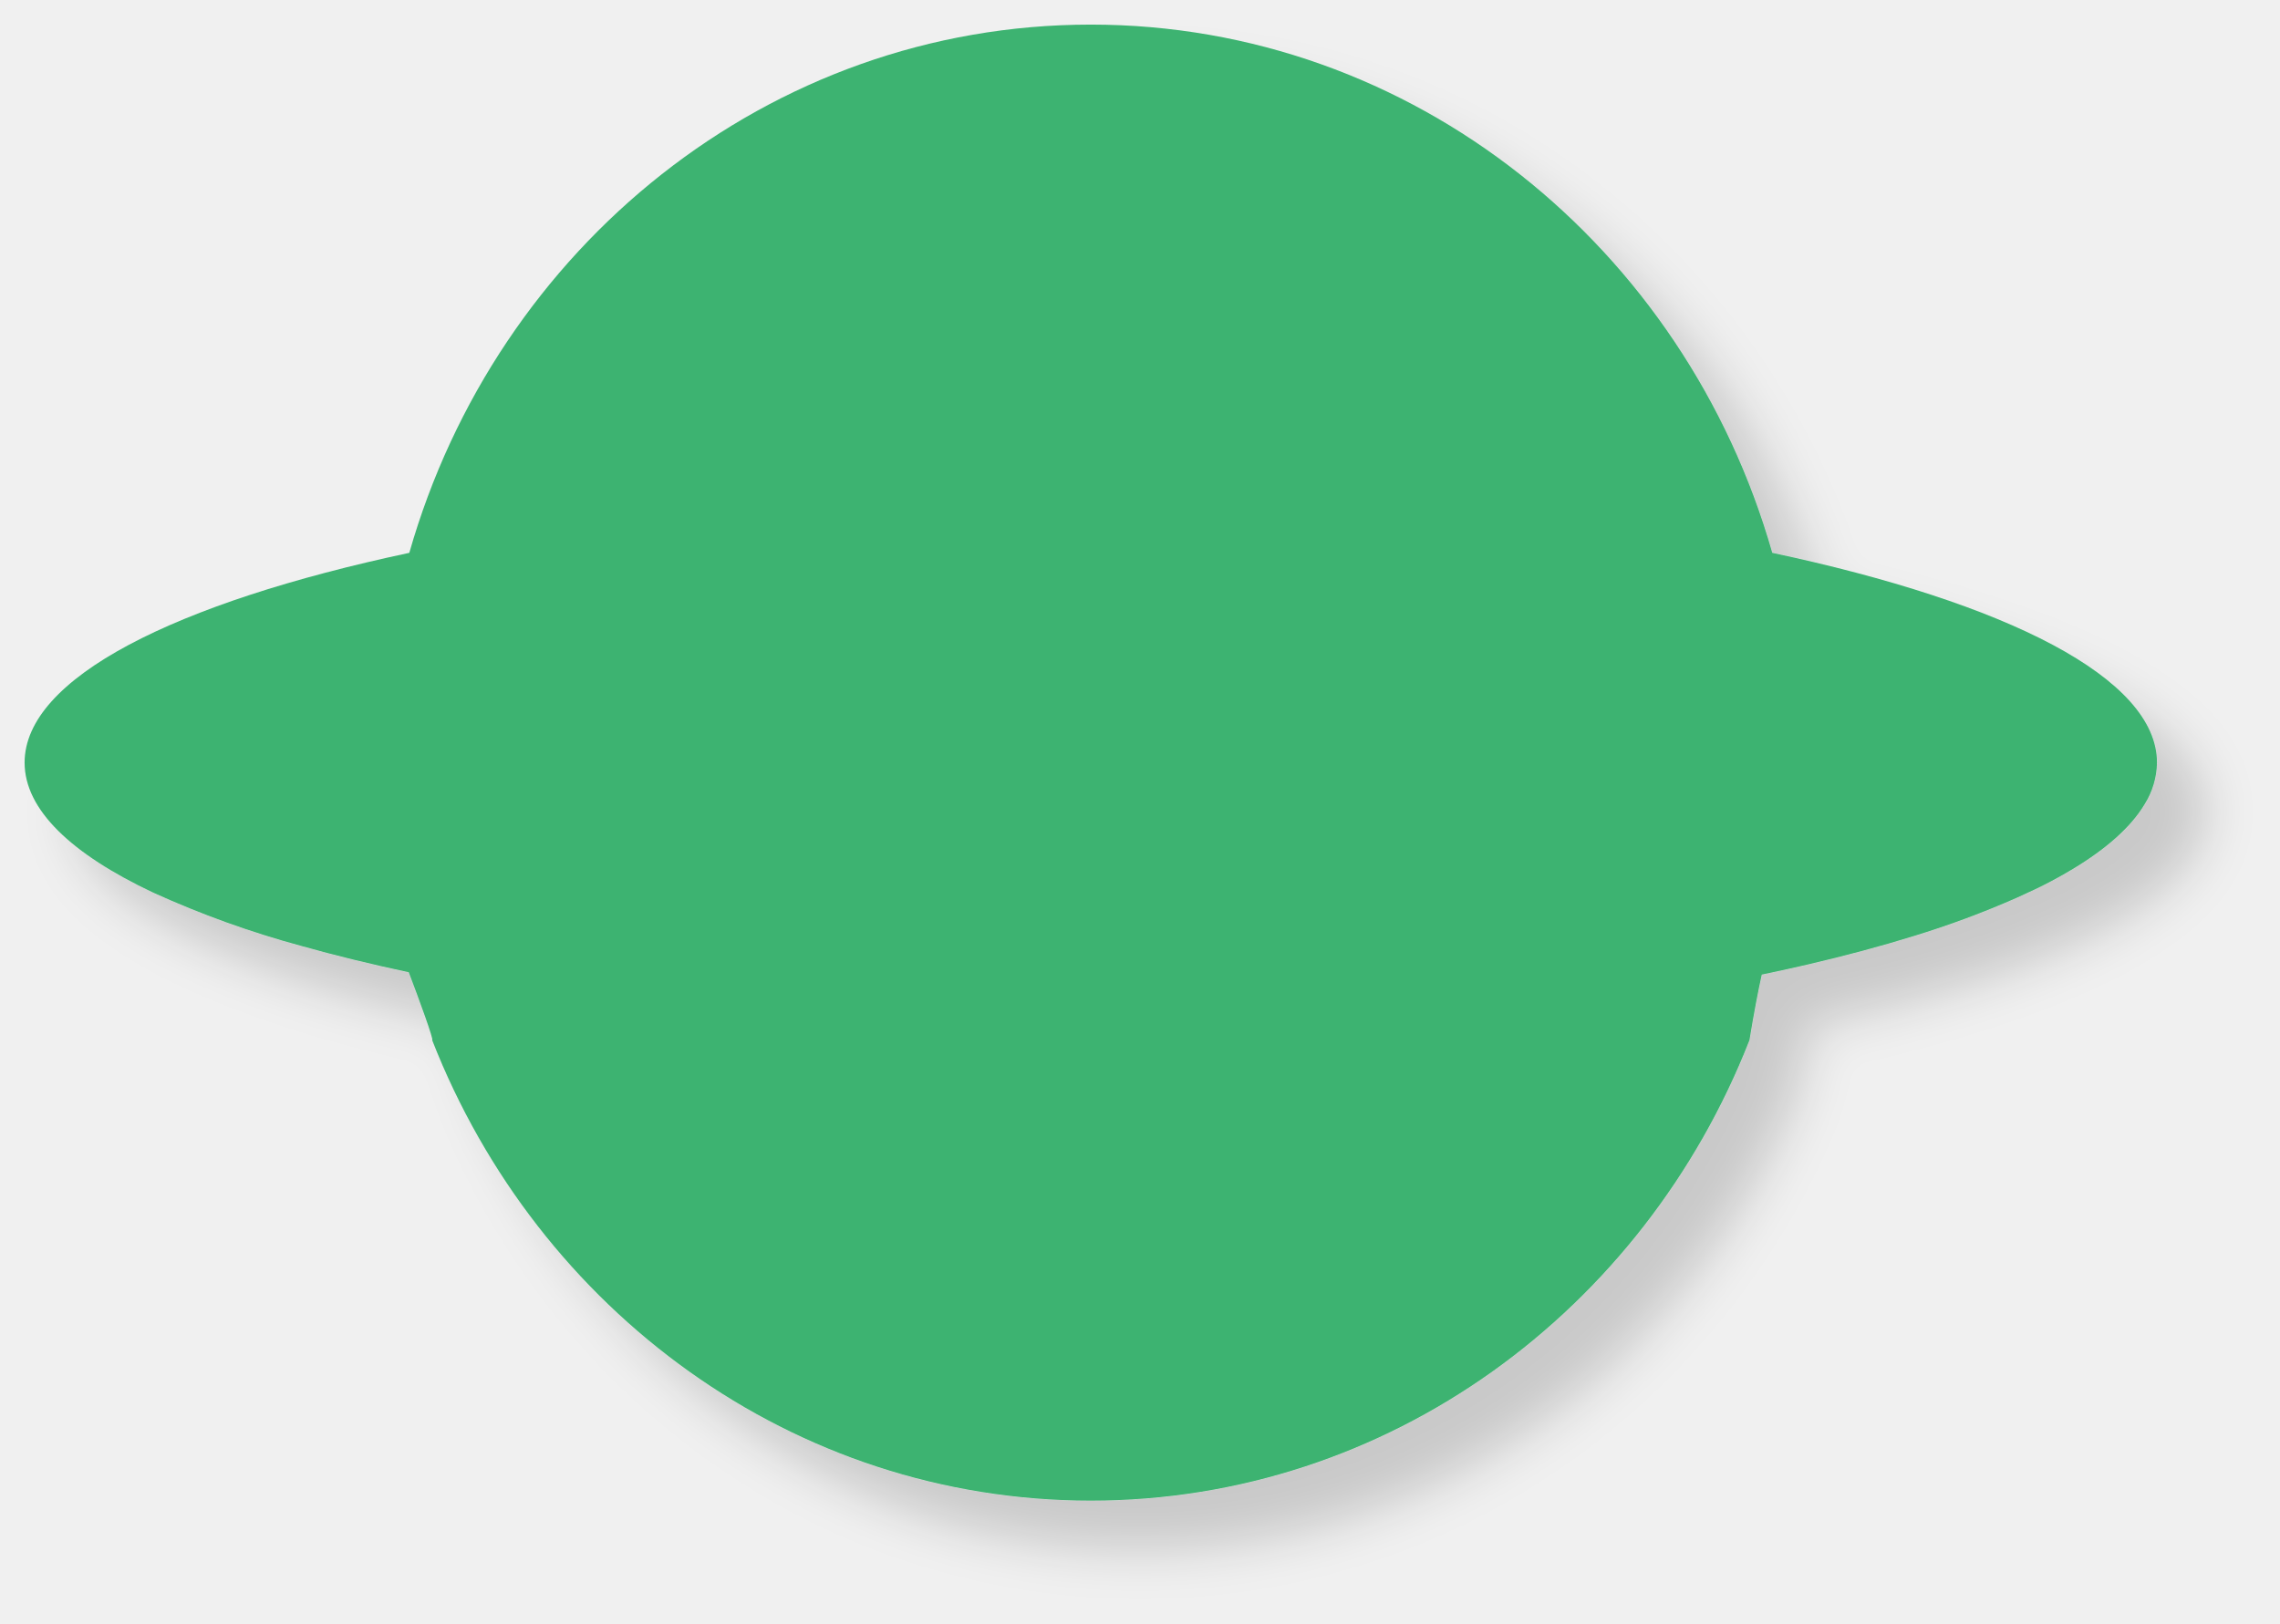
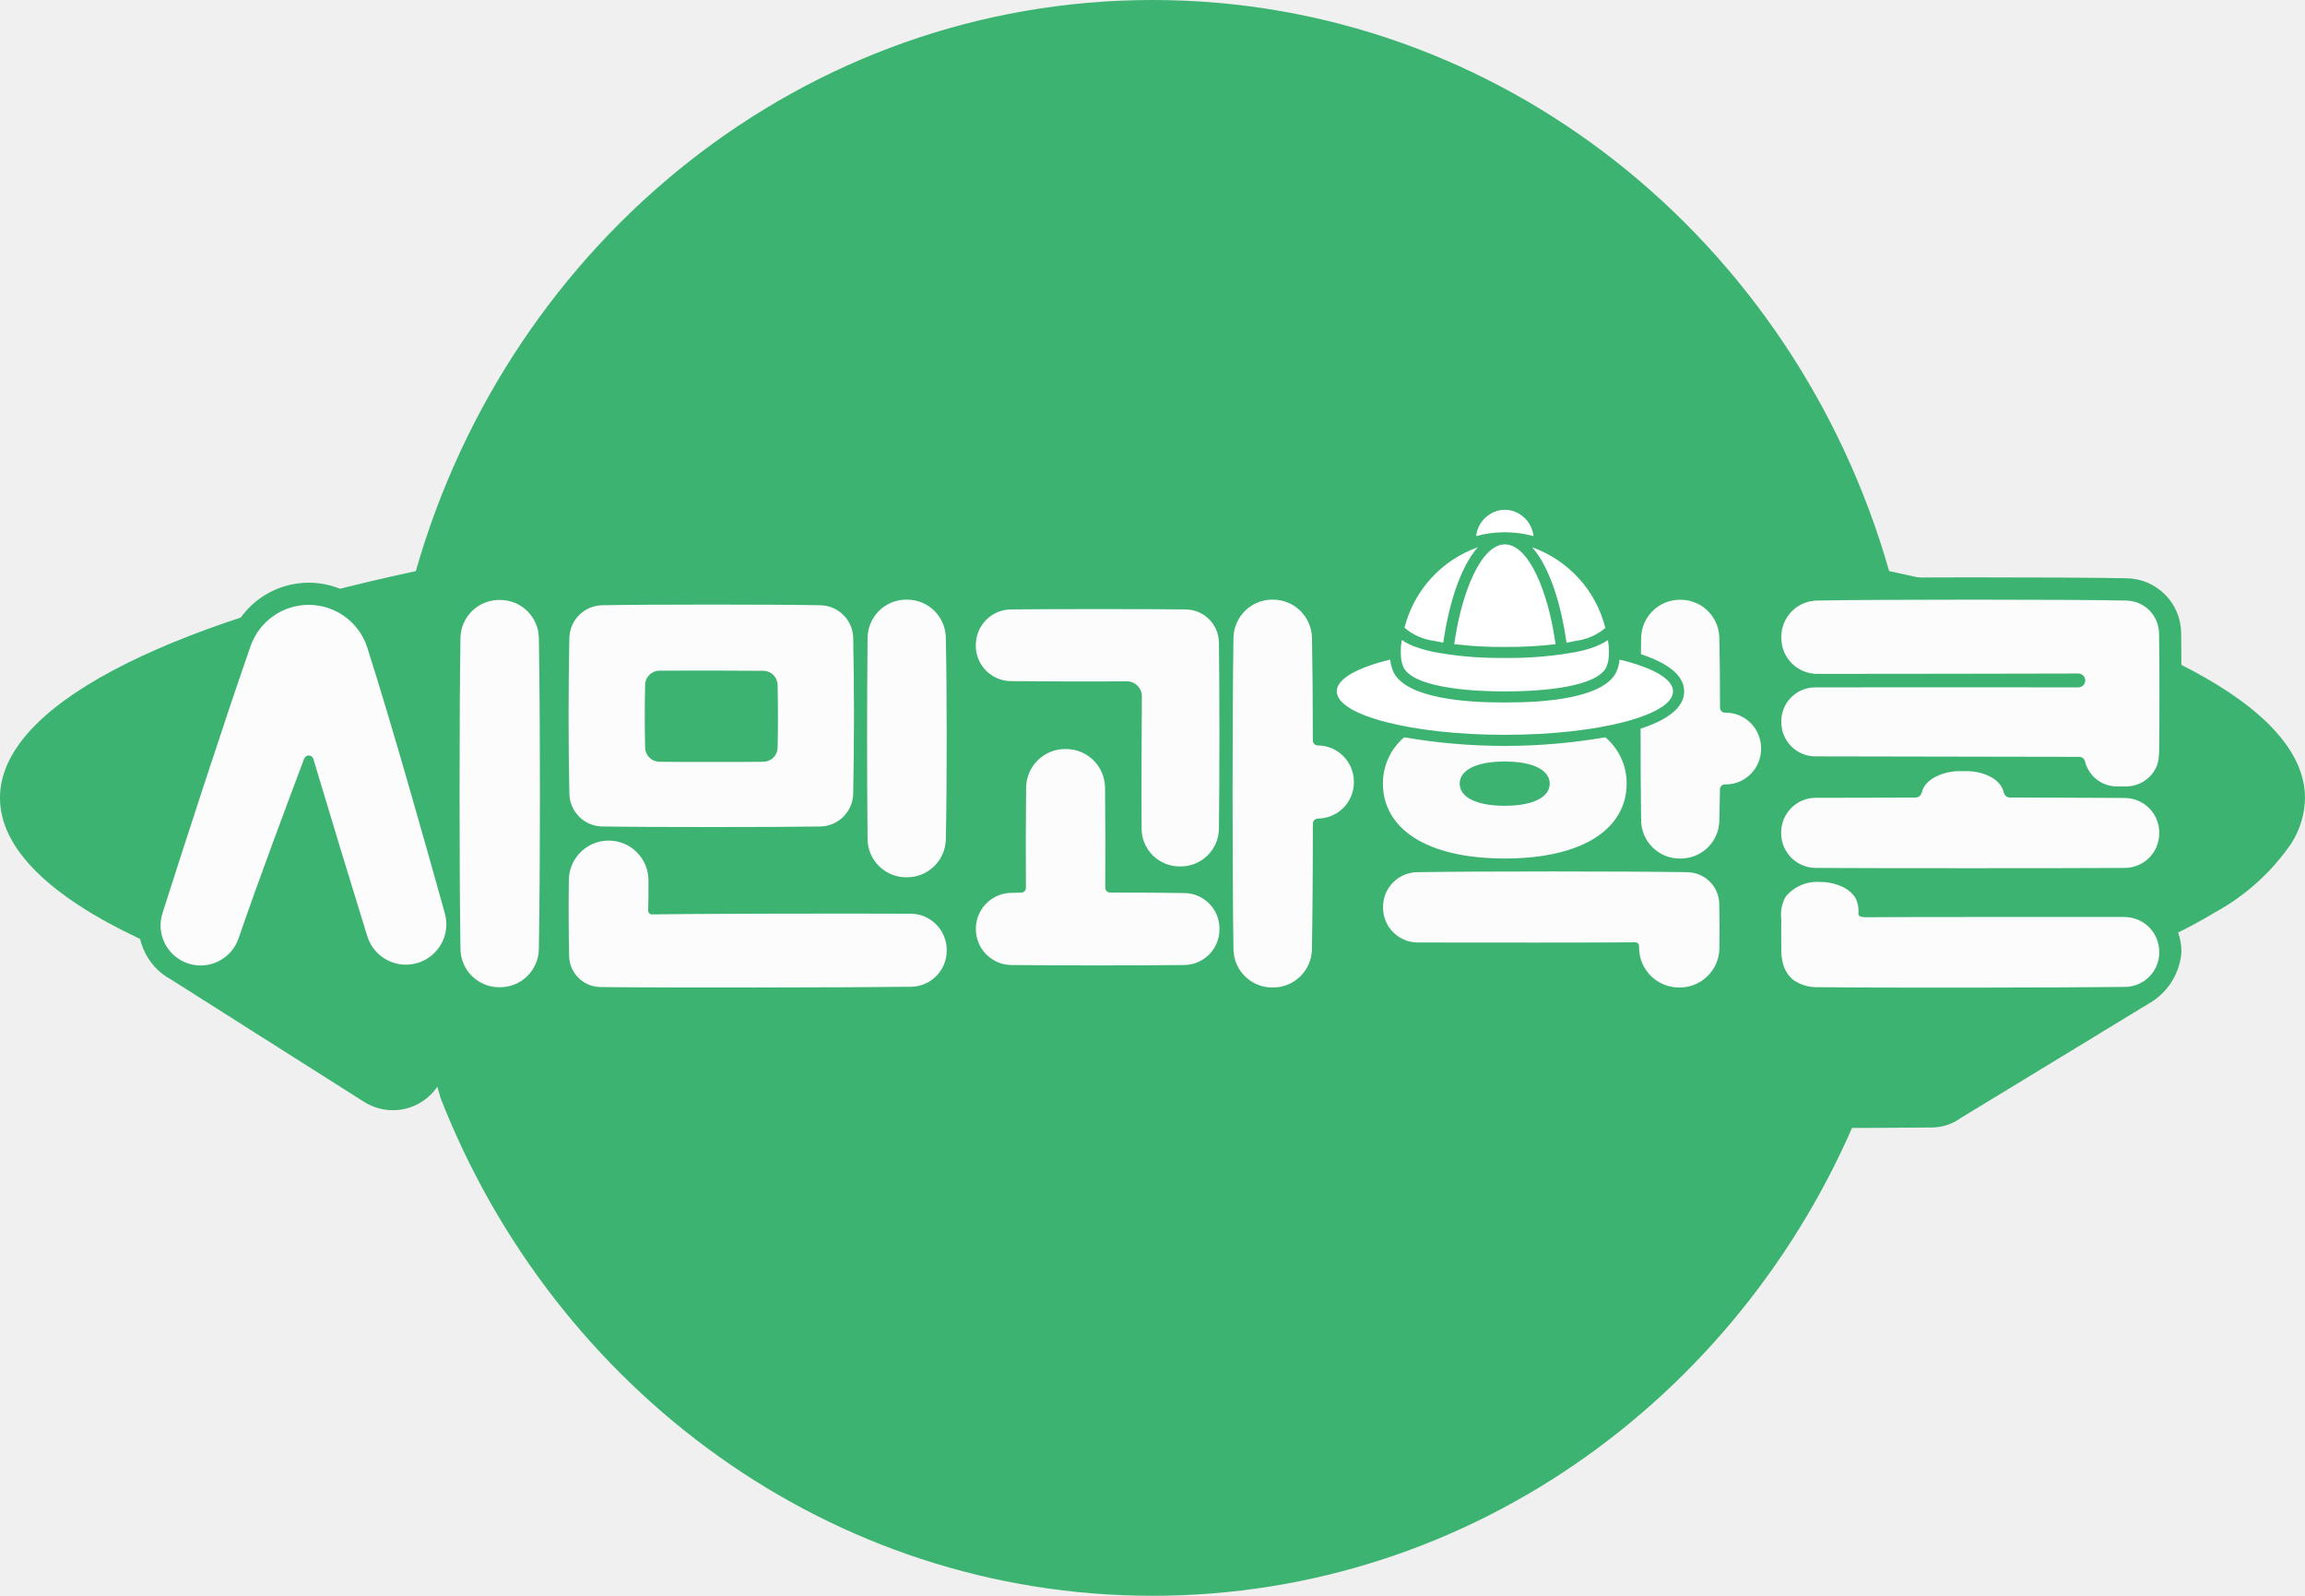
- <svg xmlns="http://www.w3.org/2000/svg" width="278" height="197.999" viewBox="0 0 278 197.999">
+ <svg xmlns="http://www.w3.org/2000/svg" width="130" height="90" viewBox="0 0 130 90">
  <defs>
-     <filter id="logo_bg" x="0" y="0" width="278" height="197.999" filterUnits="userSpaceOnUse">
-       <feOffset dx="6" dy="6" input="SourceAlpha" />
-       <feGaussianBlur stdDeviation="3" result="blur" />
-       <feFlood flood-opacity="0.161" />
-       <feComposite operator="in" in2="blur" />
-       <feComposite in="SourceGraphic" />
-     </filter>
+     <clipPath id="r2zc935f8a">
+       <path data-name="사각형 2985" style="fill:none" d="M0 0h30v31.8H0z" />
+     </clipPath>
+     <clipPath id="tstjluessb">
+       <path data-name="사각형 1986" style="fill:none" d="M0 0h118.75v50H0z" />
+     </clipPath>
  </defs>
-   <g id="logo_bg-2" data-name="logo_bg" transform="translate(3 3)">
-     <g transform="matrix(1, 0, 0, 1, -3, -3)" filter="url(#logo_bg)">
-       <path id="logo_bg-3" data-name="logo_bg" d="M49.693,123.845c.247.048-1.637-5.086-2.853-8.278-4.638-.99-9.01-2.058-13.068-3.2a118.279,118.279,0,0,1-18.082-6.508C5.684,101.142,0,95.74,0,90,0,79.712,18.249,70.52,46.907,64.418,57.524,27.178,90.695,0,130,0s72.477,27.178,83.093,64.418C241.748,70.52,260,79.712,260,90a9.785,9.785,0,0,1-1.5,5.065c-1.643,2.755-4.607,5.4-8.718,7.883-.823.5-1.688.988-2.6,1.475-1.3.691-2.731,1.367-4.212,2.032a112.507,112.507,0,0,1-12.654,4.705c-3.974,1.233-8.288,2.389-12.905,3.464-1.408.327-2.853.644-4.316.958q-.639.136-1.284.271c-.434,1.974-.942,4.581-1.5,7.993C197.425,156.772,166.334,180,130,180S62.574,156.772,49.693,123.845Z" transform="translate(3 3)" fill="#3cb371" />
-     </g>
+   <g data-name="그룹 2256" style="clip-path:url(#r2zc935f8a)" transform="translate(50 29)">
+     <path data-name="패스 6572" d="m9.853 1.694-1.468.683-1.7 1.245-1.5 1.639-.874 1.419-.549 1.5-.09 1.47.318 1.307.659.959-.564-.16-.547-.058-.385.106-.366.247-.373.4-.691 1.477-.277 1.161-.223 1.535.06 2 .256 1.522.342.71.546.332.68.126-.526.7-.324.793.093 1.159.379 1.682.879 1.14.726.57h.581l.568-.135-.094.643.387.911.453.715 1.305.96 1.19.436 1.456.2.9-.162.408-.308.158.659.338.433.58.423 1.127.382 1.238.217H16.8s1.472-.185 1.49-.19.733-.477.733-.477l.427-1.123.519.576.743.14.79-.01 1.694-.213 1.746-.789.9-.931.65-.923.228-.774L26.6 27l-.014-.287.648.223.752-.224.617-.3.777-.736.843-1.128.672-2.162-.13-1.467-.2-1.116-.371-.99-.383-.645-.576-.522.178-.646.243-.782.205-1.469-.061-1.137-.372-.956-.474-.712-.2-.175-.024-.259.381-.437.169-1.054-.2-.94-.53-1.106-.821-.831-.833-.722-.772-.364-.965.024-.694.465-.085-.421-.18-.979-.709-1.1-1-.746-1.711-.75-1.455-.285-1.216-.037-1.051.346-.555.641-.281.483-.582-.787-1.054-.964-1.894-.585-1.566.015z" transform="translate(-1.031 -1.15)" style="fill:#ffffe1" />
+     <path data-name="패스 6573" d="M64.254 58.192s-1.172 5.535.893 6.507a10.722 10.722 0 0 0 4.882.67 2.563 2.563 0 0 0 2.232-1.8 4.978 4.978 0 0 0 .022-2.956z" transform="translate(-53.951 -49.118)" style="fill:#e6e6c1" />
+     <path data-name="패스 6574" d="M75.306 184.74a6.308 6.308 0 0 1-3.517 1.15 7.955 7.955 0 0 1-3.873-1.238l-.171.493.22 1.1 1.006.567 1.827.484 2.814.108 1.595-.416.317-.957z" transform="translate(-57.177 -155.859)" style="fill:#e1e1b9" />
+     <path data-name="패스 6575" d="M28.344 162.91a4.012 4.012 0 0 0 .719 1.72 4.263 4.263 0 0 0 3.895 1.627 4.167 4.167 0 0 0 1.682-.6l-.651 1.73-.8.213-2.638-.453-1.7-1.273a2.882 2.882 0 0 1-.821-1.8l.316-1.165" transform="translate(-23.655 -137.507)" style="fill:#e1e1b9" />
+     <path data-name="패스 6576" d="M16.932 162.039a2.922 2.922 0 0 1-2.425-.161l.825.8.486.108.605-.072z" transform="translate(-12.244 -136.636)" style="fill:#e1e1b9" />
+     <path data-name="패스 6577" d="M10.568 126.107s-1.694 1.517-1.787 2.238v-1.015l.468-.664.236-.433z" transform="translate(-7.411 -106.443)" style="fill:#e1e1b9" />
+     <path data-name="패스 6578" d="M11.5 69.33a10.764 10.764 0 0 1-5.1.167l.756-1.222.951-.325z" transform="translate(-5.402 -57.354)" style="fill:#e6e6c1" />
+     <path data-name="패스 6579" d="M123.469 160.313a4.306 4.306 0 0 1-.556 2.314 5.141 5.141 0 0 1-4.8 2.126 1.859 1.859 0 0 1-.812-.215 1.839 1.839 0 0 1-.645-.6 1.991 1.991 0 0 0 .21 1.191 1.964 1.964 0 0 0 .621.693l1.432.014 1.294-.163 1.438-.684 1.611-1.087.878-1.469-.124-1.25-.543-.873" transform="translate(-98.439 -135.315)" style="fill:#e1e1b9" />
+     <path data-name="패스 6580" d="M166.307 126.781a6.131 6.131 0 0 1-4.494 5.229l.315.586h1.026l1.289-.515.924-.79 1.06-2.469-.119-2.041" transform="translate(-136.569 -107.012)" style="fill:#e1e1b9" />
+     <path data-name="패스 6581" d="M173.662 94.654a2.756 2.756 0 0 1-1.767 1.51s.756-.043.759-.059.611.154.611.154z" transform="translate(-145.078 -79.894)" style="fill:#e1e1b9" />
+     <path data-name="패스 6582" d="M172.923 71.5a8.837 8.837 0 0 0-2.146-3.171l1.077-.082.677.887.392 2.366" transform="translate(-144.135 -57.605)" style="fill:#e1e1b9" />
+     <path data-name="패스 6583" d="M149.915 33.394a3.789 3.789 0 0 0-3.049-.8 3.558 3.558 0 0 0-1.843 1.045l.806-1.649.916-.508.744.02 2.427 1.893" transform="translate(-122.399 -26.572)" style="fill:#e6e6c1" />
+     <path data-name="패스 6584" d="M102.5 7.483a3.991 3.991 0 0 0-3.366.9A3.758 3.758 0 0 0 98 10.621l-.63-2.192.839-1.129 1.214-.365 3.078.543" transform="translate(-82.183 -5.858)" style="fill:#e6e6c1" />
+     <path data-name="패스 6585" d="M73.613 40.883A8.678 8.678 0 0 0 69 39.457c-1.234-.035-3.161-.076-3.863 1.177a9.308 9.308 0 0 0-.074 6.456c.945 2.135 6.023 1.757 6.749 1.153s1-1.238.856-3.372" transform="translate(-54.453 -33.294)" style="fill:#ffffe6" />
+     <path data-name="패스 6586" d="M14.737 15.614a9.028 9.028 0 0 1-2.021-.216 3.081 3.081 0 0 1-2.281-1.525 9.465 9.465 0 0 1 .082-6.627c.765-1.366 2.811-1.309 4.034-1.274a8.881 8.881 0 0 1 4.717 1.459.191.191 0 1 1-.213.316 8.5 8.5 0 0 0-4.515-1.394c-1.136-.031-3.038-.085-3.691 1.08a9.144 9.144 0 0 0-.066 6.286 2.83 2.83 0 0 0 2.019 1.308 7.787 7.787 0 0 0 4.433-.224c.668-.556.925-1.125.787-3.213a.191.191 0 0 1 .178-.2.187.187 0 0 1 .2.178c.147 2.241-.166 2.9-.924 3.531a5.516 5.516 0 0 1-2.743.518" />
+     <path data-name="패스 6587" d="M6.286 12.139a.19.19 0 0 1-.043 0c-1.524-.35-3.61-.829-3.812-3.792a5.4 5.4 0 0 1 .555-2.618A10.6 10.6 0 0 1 8.912.336 5.782 5.782 0 0 1 13.639.7c2.218 1.24 2.2 4.181 2.2 4.306a.189.189 0 0 1-.193.188.191.191 0 0 1-.187-.194c0-.028.011-2.84-2.007-3.968A5.411 5.411 0 0 0 9.03.7a10.193 10.193 0 0 0-5.7 5.189 5.032 5.032 0 0 0-.517 2.429c.169 2.483 1.628 3.012 3.516 3.446a.191.191 0 0 1-.042.376" />
+     <path data-name="패스 6588" d="M2.033 19.98a1.668 1.668 0 0 1-1.02-.316c-1.14-.845-1.091-3.169-.922-5.1a7.336 7.336 0 0 1 1.346-3.567 1.481 1.481 0 0 1 1.876-.467c.379.2.816.407.82.409a.191.191 0 0 1-.166.343s-.446-.215-.829-.415a1.1 1.1 0 0 0-1.39.349 6.954 6.954 0 0 0-1.277 3.38c-.148 1.689-.229 4.02.769 4.761a1.927 1.927 0 0 0 1.9-.009.191.191 0 1 1 .142.354 3.4 3.4 0 0 1-1.248.278" />
+     <path data-name="패스 6589" d="M3.687 26.396a1.284 1.284 0 0 1-.178-.012c-.508-.07-1.465-.512-2.165-2.683-1.028-3.195.73-4.058.8-4.093a.191.191 0 0 1 .162.345c-.064.031-1.523.776-.6 3.631.658 2.046 1.518 2.377 1.858 2.422a.749.749 0 0 0 .728-.275.191.191 0 0 1 .318.211 1.11 1.11 0 0 1-.92.454" />
+     <path data-name="패스 6590" d="M9.224 30.22a7.147 7.147 0 0 1-2.633-.645 3.734 3.734 0 0 1-2.409-3c-.092-1.484 1.084-1.6 1.1-1.606a.188.188 0 0 1 .207.173.191.191 0 0 1-.172.207c-.085.009-.817.116-.75 1.2a3.366 3.366 0 0 0 2.187 2.677c.833.38 2.447.845 3.236.472a.691.691 0 0 0 .4-.467.191.191 0 0 1 .369.1 1.065 1.065 0 0 1-.6.714 2.181 2.181 0 0 1-.925.175" />
+     <path data-name="패스 6591" d="M14.978 31.8a7.89 7.89 0 0 1-3.7-.708 1.753 1.753 0 0 1-.874-1.122 2.818 2.818 0 0 1 .415-1.927.191.191 0 0 1 .32.208 2.471 2.471 0 0 0-.363 1.634 1.388 1.388 0 0 0 .7.879c1.553.915 4.874.65 5.627.5a1.449 1.449 0 0 0 1.065-1.734.191.191 0 0 1 .378-.051 1.817 1.817 0 0 1-1.367 2.159 12.943 12.943 0 0 1-2.2.167" />
+     <path data-name="패스 6592" d="M20.252 30.794a8.167 8.167 0 0 1-1.237-.1c-.685-.105-1.07-1.857-1.171-2.391a.191.191 0 0 1 .375-.071c.185.972.572 2.042.854 2.086a6.11 6.11 0 0 0 4.77-1.054 4.134 4.134 0 0 0 1.658-2.537 2.108 2.108 0 0 0-.612-1.6.191.191 0 0 1 .283-.256 2.472 2.472 0 0 1 .71 1.89 4.492 4.492 0 0 1-1.8 2.8 6.057 6.057 0 0 1-3.831 1.23" />
+     <path data-name="패스 6593" d="M26.292 25.878a2.052 2.052 0 0 1-1.016-.252.191.191 0 0 1 .206-.321c.05.032 1.22.738 2.625-.708 1.547-1.592 1.914-3.8 1.061-6.373a2.523 2.523 0 0 0-1.219-1.622 1.7 1.7 0 0 0-1.245-.04.191.191 0 0 1-.149-.351 2.054 2.054 0 0 1 1.546.041 2.871 2.871 0 0 1 1.429 1.852c.9 2.721.5 5.058-1.149 6.759a2.9 2.9 0 0 1-2.089 1.016" />
+     <path data-name="패스 6594" d="M28.203 16.711a.191.191 0 0 1-.175-.265c.016-.038 1.606-3.866-.581-5.845a.191.191 0 1 1 .256-.283c2.389 2.161.747 6.109.676 6.276a.191.191 0 0 1-.176.116" />
+     <path data-name="패스 6595" d="M26.991 10.812a1.276 1.276 0 0 1-.426-.073.191.191 0 1 1 .126-.36.937.937 0 0 0 .78-.08 1.115 1.115 0 0 0 .54-.73c.3-1.444-1.1-3.538-2.468-4.24a1.9 1.9 0 0 0-1.449-.169 1.106 1.106 0 0 0-.66.622.191.191 0 0 1-.348-.155 1.492 1.492 0 0 1 .882-.827 2.279 2.279 0 0 1 1.75.189c1.489.766 3.01 3.014 2.667 4.657a1.5 1.5 0 0 1-.726.984 1.358 1.358 0 0 1-.668.18" />
+     <path data-name="패스 6596" d="M22.472 7.128a.191.191 0 0 1-.105-.35 2.277 2.277 0 0 0 .721-2.428c-.314-1.589-2.481-2.449-3.4-2.746-.024-.008-2.5-.753-3.676.077a1.435 1.435 0 0 0-.589 1.219.188.188 0 0 1-.2.185.19.19 0 0 1-.185-.2 1.815 1.815 0 0 1 .75-1.519c1.348-.95 3.987-.137 4.013-.128 1.219.394 3.314 1.312 3.655 3.035a2.639 2.639 0 0 1-.886 2.82.19.19 0 0 1-.1.031" />
+     <path data-name="패스 6597" d="M17.396 17.042a.467.467 0 0 0-.467.467v.467a.468.468 0 0 0 .935 0v-.467a.467.467 0 0 0-.467-.467" />
+     <path data-name="패스 6598" d="M17.399 18.659a.683.683 0 0 1-.682-.682v-.465a.682.682 0 0 1 1.364 0v.467a.683.683 0 0 1-.682.682m0-1.4a.253.253 0 0 0-.253.252v.467a.252.252 0 0 0 .5 0v-.468a.253.253 0 0 0-.252-.252" />
+     <path data-name="패스 6599" d="M12.262 17.042a.467.467 0 0 0-.467.467v.467a.467.467 0 0 0 .934 0v-.467a.467.467 0 0 0-.467-.467" />
+     <path data-name="패스 6600" d="M12.262 18.659a.683.683 0 0 1-.682-.682v-.465a.682.682 0 0 1 1.364 0v.467a.683.683 0 0 1-.682.682m0-1.4a.253.253 0 0 0-.252.252v.467a.252.252 0 0 0 .5 0v-.468a.253.253 0 0 0-.253-.252" />
+     <path data-name="패스 6602" d="M79.145 126.964a2.94 2.94 0 0 1-2.941-2.94v-.045h5.882v.045a2.94 2.94 0 0 1-2.941 2.94" transform="translate(-64.316 -104.647)" style="fill:#ed8062" />
+     <path data-name="패스 6603" d="M14.829 22.508a3.135 3.135 0 0 1-3.132-3.131v-.045a.191.191 0 0 1 .191-.191h5.882a.191.191 0 0 1 .191.191v.045a3.135 3.135 0 0 1-3.132 3.131m-2.746-2.985a2.751 2.751 0 0 0 5.493 0z" />
+     <path data-name="패스 6607" d="M102.832 150.281s-.29 1.51.117 1.919c.565.568 1.719 1.133 4.226 1.04l-1.576-.469-1.1-.571-.861-.693-.651-.683z" transform="translate(-86.705 -126.847)" style="fill:#e6e6c1" />
+     <path data-name="패스 6608" d="M110.494 127.567a22.906 22.906 0 0 0-2.837-2.216c-1.164-.665-1.884-.988-3.317-.3-.948.453-2.834 3.043-1.239 4.547a8.434 8.434 0 0 0 4.1 2.059" transform="translate(-86.495 -105.227)" style="fill:#ffffe6" />
+     <path data-name="패스 6609" d="M104.426 141.285a9.665 9.665 0 0 0 3.524 2.526l-2.742-.932-1.356-1.127-.479-.934.151-1.748a4.467 4.467 0 0 0 .9 2.215" transform="translate(-87.246 -117.385)" style="fill:#e6e6c1" />
+     <path data-name="패스 6610" d="M20.705 26.617a.2.2 0 0 1-.05-.007 8.594 8.594 0 0 1-4.18-2.1 2.167 2.167 0 0 1-.644-2 4.371 4.371 0 0 1 1.932-2.86 3.14 3.14 0 0 1 3.494.31 23.281 23.281 0 0 1 2.868 2.238.191.191 0 0 1-.252.286 22.979 22.979 0 0 0-2.805-2.193c-1.126-.643-1.777-.948-3.141-.3a4.062 4.062 0 0 0-1.719 2.575 1.779 1.779 0 0 0 .529 1.662 8.275 8.275 0 0 0 4.017 2.014.191.191 0 0 1-.049.375" />
+   </g>
+   <path data-name="logo_bg" d="M24.847 61.923a35.433 35.433 0 0 0-1.426-4.139c-2.319-.495-4.5-1.029-6.534-1.6a59.191 59.191 0 0 1-9.04-3.254C2.842 50.571 0 47.87 0 45c0-5.143 9.124-9.739 23.453-12.79C28.763 13.589 45.348 0 65 0s36.239 13.589 41.547 32.209C120.875 35.26 130 39.857 130 45a4.9 4.9 0 0 1-.749 2.533 12.453 12.453 0 0 1-4.36 3.942c-.411.25-.844.494-1.3.737-.653.347-1.366.684-2.106 1.016a56.206 56.206 0 0 1-6.328 2.353 89.922 89.922 0 0 1-6.452 1.732c-.7.163-1.426.322-2.158.479l-.642.136c-.217.987-.471 2.29-.751 4C98.713 78.386 83.168 90 65 90S31.288 78.386 24.847 61.923z" transform="translate(-.001)" style="fill:#3cb371" />
+   <g data-name="그룹 416" style="clip-path:url(#tstjluessb)" transform="translate(5.624 20)">
+     <path data-name="패스 3470" d="m112.591 23.025.039-.033a3.145 3.145 0 0 0 .273-.2 2.977 2.977 0 0 0 .27-.2 3.01 3.01 0 0 0 .271-.2 2.965 2.965 0 0 0 .269-.2 3.2 3.2 0 0 0 1.506-2.686v-.041a3.194 3.194 0 0 0-.937-2.275c.052-.051.1-.1.154-.156a3.077 3.077 0 0 0 .454-.682 2.764 2.764 0 0 0 .288-1.071l.008-.108c.008-.111.016-.222.017-.332.024-1.976.022-4.833 0-6.646a3.119 3.119 0 0 0-3.056-3.081c-1.677-.039-5.639-.052-8.787-.052-3.954 0-7.3.019-8.738.051a3.258 3.258 0 0 0-2.758 1.627c-.062.086-.12.175-.174.267s-.118.172-.171.263-.12.175-.174.267-.117.172-.171.264a3.121 3.121 0 0 0-.174.265c-.062.086-.119.173-.173.264s-.118.173-.171.264a3.159 3.159 0 0 0-.174.267c-.02.028-.044.051-.064.08 0-.172-.006-.344-.009-.5a3.457 3.457 0 0 0-3.428-3.366h-.052a3.448 3.448 0 0 0-3.135 2.051 7.952 7.952 0 0 0-3.877-4.586A2.9 2.9 0 0 0 78.536.419a2.787 2.787 0 0 0-2.939 0 2.859 2.859 0 0 0-1.276 1.7c-.036.092-.059.191-.087.288-.019.05-.036.1-.053.154a8.073 8.073 0 0 0-4 5.085v.021l-.006.02-.018.077a4.35 4.35 0 0 0-.043.144l-.012.047-.047.173-.006.018-.009.032-.116.388-.009.024a7.86 7.86 0 0 0-2.456 1.039c-.006-.409-.011-.8-.019-1.171A3.467 3.467 0 0 0 64 5.07h-.059a3.434 3.434 0 0 0-2.748 1.4 3.126 3.126 0 0 0-2.114-.851C57.9 5.606 56.1 5.6 54.152 5.6s-3.758.007-4.958.02a3.255 3.255 0 0 0-2.7 1.511 3.447 3.447 0 0 0-3.127-2.059h-.087a3.41 3.41 0 0 0-2.624 1.246 3.129 3.129 0 0 0-2.158-.93c-1.087-.024-3.459-.039-6.191-.039s-5.1.015-6.186.039a3.123 3.123 0 0 0-2.649 1.6 6.432 6.432 0 0 0-.151-.228 3.431 3.431 0 0 0-2.911-1.672h-.084a3.445 3.445 0 0 0-3.42 3.376c-.012.814-.023 1.82-.031 2.938-.046-.059-.1-.112-.144-.169-.067-.093-.146-.174-.219-.261l-.221-.261-.221-.263-.221-.261-.22-.261-.221-.261-.219-.261c-.072-.087-.148-.175-.223-.263l-.219-.259-.221-.262-.219-.261c-.072-.087-.148-.174-.221-.262s-.146-.172-.219-.259l-.222-.264-.22-.26a4.723 4.723 0 0 0-8.28 1.207C3.749 12.506 1.591 19.134.167 23.6a3.5 3.5 0 0 0 1.714 4.17 3.09 3.09 0 0 0 .271.171c.089.058.174.121.268.171s.175.121.269.171.174.12.268.169.175.122.271.171a3.063 3.063 0 0 0 .269.171c.089.058.172.121.267.17s.175.121.269.171.176.122.272.172.174.119.267.169.175.121.269.171.174.121.269.17.174.121.268.171.175.121.271.171.175.121.269.171.174.121.268.169a3.11 3.11 0 0 0 .269.171c.09.058.175.121.271.171a3.049 3.049 0 0 0 .267.169c.09.059.176.122.272.172s.173.12.267.169a3.091 3.091 0 0 0 .271.171c.089.058.174.121.268.17a3.064 3.064 0 0 0 .269.171 3.062 3.062 0 0 0 .269.171c.089.058.175.121.269.171s.175.121.269.17a3.05 3.05 0 0 0 .267.169 3.012 3.012 0 0 0 .272.172 3.083 3.083 0 0 0 .268.171c.09.058.175.121.271.171a3.009 3.009 0 0 0 .267.169 3.1 3.1 0 0 0 .269.171 3.131 3.131 0 0 0 .271.171c.089.058.174.121.268.17a3.1 3.1 0 0 0 .269.171 2.924 2.924 0 0 0 .269.171 2.944 2.944 0 0 0 .271.171 2.873 2.873 0 0 0 .267.169 3.11 3.11 0 0 0 .269.171 3.035 3.035 0 0 0 4.577-1.542c.181-.527.384-1.107.6-1.706.046.037.092.074.14.108.071.06.142.12.217.174s.139.118.213.17.139.118.214.171.139.119.214.173.14.119.214.171.139.119.214.171.139.118.214.171.139.119.213.171.14.12.216.173.138.117.213.169.139.119.214.172.14.119.215.173.139.118.213.171.14.119.216.172.137.118.213.171.139.119.214.171.139.119.214.173a3.052 3.052 0 0 0 2.9.591 3.107 3.107 0 0 0 .587-.253l.006.005c.059.06.126.111.19.166l.189.166c.064.055.124.111.189.166a2.983 2.983 0 0 0 2.115.906l.007-.177h.038v.181a3.009 3.009 0 0 0 2.337-1.129c.027.026.056.048.083.073.052.057.1.113.161.166a2.663 2.663 0 0 0 1.944.882c1.071.015 3.053.023 5.583.023 3.368 0 6.851-.014 8.47-.034A2.887 2.887 0 0 0 49 34.352a2.855 2.855 0 0 0 1.9.759c1.127.011 2.485.016 3.848.016h.052c1.382 0 2.766-.006 3.916-.017a2.8 2.8 0 0 0 1.173-.274c.042.027.079.057.122.083a2.924 2.924 0 0 0 .323.218c.074.054.146.11.225.158a3.044 3.044 0 0 0 .326.221 2.961 2.961 0 0 0 1.768.611h.047a3.019 3.019 0 0 0 3.016-2.937c.02-1.087.035-2.588.04-4.251a3.475 3.475 0 0 0 1.209-1.242 4 4 0 0 0 .331.484l-.022.069c-.026.061-.04.126-.062.189s-.039.126-.062.189-.039.124-.061.186-.041.128-.062.192l-.062.188c-.021.063-.041.127-.063.189s-.039.126-.061.188-.04.127-.062.19-.04.127-.062.189-.04.125-.061.188a2.78 2.78 0 0 0-.228 1.095v.041a2.822 2.822 0 0 0 2.808 2.822h3.967c1.776 0 3.748 0 4.947-.007a3.054 3.054 0 0 0 2.875 2.033h.034a3.025 3.025 0 0 0 2.241-1.016c.054-.051.1-.11.15-.165l.152-.167c.052-.056.1-.11.149-.165l.151-.167.151-.166.151-.166.15-.166c.033-.031.062-.065.093-.1a2.4 2.4 0 0 0 .138.519A2.707 2.707 0 0 0 85.4 35.5a3.11 3.11 0 0 0 1.877.6c1.024.013 3.06.021 5.589.021 3.48 0 6.9-.014 8.316-.033a2.77 2.77 0 0 0 1.594-.536 131.5 131.5 0 0 0 .541-.329 157.9 157.9 0 0 0 .542-.33 2.841 2.841 0 0 0 .271-.165 3219.514 3219.514 0 0 0 .539-.328 2.707 2.707 0 0 0 .274-.167 2.912 2.912 0 0 0 .268-.162 2.847 2.847 0 0 0 .274-.168 2.927 2.927 0 0 0 .269-.163 2.977 2.977 0 0 0 .271-.165 2.811 2.811 0 0 0 .271-.164 134.058 134.058 0 0 1 .541-.329 3.168 3.168 0 0 0 .272-.166 3.115 3.115 0 0 0 .27-.165 2.855 2.855 0 0 0 .271-.165 2.946 2.946 0 0 0 .269-.164 3 3 0 0 0 .272-.166 2.969 2.969 0 0 0 .271-.164 3 3 0 0 0 .272-.166 3.061 3.061 0 0 0 .271-.164c.091-.053.184-.1.27-.164s.184-.1.271-.165a2.993 2.993 0 0 0 .271-.166 3.1 3.1 0 0 0 .27-.164 2.993 2.993 0 0 0 .271-.166 2.863 2.863 0 0 0 .269-.164 179.437 179.437 0 0 0 .541-.329 2.833 2.833 0 0 0 .274-.167 3.075 3.075 0 0 0 .269-.163c.093-.054.186-.1.272-.166a901.3 901.3 0 0 1 .541-.329c.092-.053.185-.1.271-.165s.184-.1.27-.164a3.12 3.12 0 0 0 .271-.164 3.665 3.665 0 0 0 1.883-2.922v-.045a3.211 3.211 0 0 0-2.629-3.138" transform="translate(2.188 7.5)" style="fill:#3cb371" />
+     <path data-name="패스 3471" d="M167.609 37.559c-.758 0-13.758 0-14.544.016-.143 0-.462.011-.476-.18a1.656 1.656 0 0 0-.181-.936 1.766 1.766 0 0 0-.77-.622 2.979 2.979 0 0 0-1.227-.251 2.291 2.291 0 0 0-1.932.842 2.1 2.1 0 0 0-.238 1.266c0 .527-.009 1.067 0 1.594a3.089 3.089 0 0 0 .129 1.025 1.809 1.809 0 0 0 .55.8 2.312 2.312 0 0 0 1.383.407c3.327.043 14.142.029 17.339-.015a1.943 1.943 0 0 0 1.916-1.946v-.046a1.96 1.96 0 0 0-1.951-1.949" transform="translate(-53.402 -5.845)" style="fill:#fcfcfc" />
+     <path data-name="패스 3472" d="M167.629 27.1c-1.184-.01-5.5-.021-6.463-.024a.358.358 0 0 1-.362-.245c0-.006 0-.007-.007-.012-.2-.95-1.454-1.231-2.034-1.231h-.57c-.491 0-1.828.276-2.033 1.222 0 .008-.01.011-.013.022-.071.261-.379.246-.379.246-.873.008-5.431.011-5.6.013a1.954 1.954 0 0 0-1.933 1.957v.041a1.957 1.957 0 0 0 1.945 1.957c3.369.021 14.037.021 17.441 0a1.949 1.949 0 0 0 1.936-1.942v-.041a1.951 1.951 0 0 0-1.931-1.962" transform="translate(-53.402 -2.096)" style="fill:#fcfcfc" />
+     <path data-name="패스 3473" d="M150.142 18.951a1.924 1.924 0 0 1-1.9-1.926v-.047a1.91 1.91 0 0 1 1.893-1.918c.926-.007 13.768 0 14.858 0a.391.391 0 0 0 0-.782c-.371 0-13.84.03-14.746.021a2.026 2.026 0 0 1-2.005-2.029v-.049a2.045 2.045 0 0 1 2-2.057c3.1-.068 14.47-.068 17.469 0a1.875 1.875 0 0 1 1.835 1.849c.027 1.83.028 4.646.005 6.613 0 .128-.016.255-.023.382a1.525 1.525 0 0 1-.163.6 1.863 1.863 0 0 1-.271.406 1.882 1.882 0 0 1-1.406.633h-.509a1.856 1.856 0 0 1-1.819-1.45.335.335 0 0 0-.324-.219.973.973 0 0 0-.127 0z" transform="translate(-53.401 3.707)" style="fill:#fcfcfc" />
+     <path data-name="패스 3474" d="M57.84 10.113h.079a2.179 2.179 0 0 1 2.169 2.134c.065 3.095.066 8.267 0 11.385A2.186 2.186 0 0 1 57.9 25.77h-.051a2.176 2.176 0 0 1-2.175-2.149 596.308 596.308 0 0 1 0-11.349 2.18 2.18 0 0 1 2.17-2.16M50.6 18.471c.026-.883.026-2.674 0-3.556a.81.81 0 0 0-.8-.789c-.667-.012-5.216-.019-5.872-.008a.811.811 0 0 0-.8.789 82.797 82.797 0 0 0 0 3.559.813.813 0 0 0 .8.79c.678.015 5.22.016 5.879 0a.808.808 0 0 0 .792-.786m-9.528 5.23a2.245 2.245 0 0 1 2.246 2.237c0 .656 0 1.3-.017 1.7a.213.213 0 0 0 .223.226c1.549-.035 11.228-.059 14.58-.038a2.044 2.044 0 0 1 2.034 2.037v.047a2.034 2.034 0 0 1-2.006 2.036c-3.582.045-14.061.062-17.526.015a1.785 1.785 0 0 1-1.763-1.746 127.684 127.684 0 0 1-.016-4.294 2.248 2.248 0 0 1 2.245-2.22M40.7 10.429c2.331-.052 9.991-.052 12.321 0a1.884 1.884 0 0 1 1.843 1.836 218.78 218.78 0 0 1 0 8.8 1.89 1.89 0 0 1-1.855 1.841c-2.321.042-9.981.042-12.3 0a1.889 1.889 0 0 1-1.854-1.84 222.55 222.55 0 0 1 0-8.8 1.887 1.887 0 0 1 1.845-1.837" transform="translate(-12.368 3.707)" style="fill:#fcfcfc" />
+     <path data-name="패스 3475" d="M94.832 22.463a.28.28 0 0 0-.264.282c0 2.769-.022 5.381-.054 7.1a2.186 2.186 0 0 1-2.2 2.14h-.054a2.181 2.181 0 0 1-2.169-2.145c-.068-4.182-.068-13.353 0-17.567a2.194 2.194 0 0 1 2.188-2.162h.051a2.2 2.2 0 0 1 2.188 2.159c.03 1.5.048 3.436.049 5.781a.277.277 0 0 0 .264.283 2.048 2.048 0 0 1 2.051 2.037v.051a2.045 2.045 0 0 1-2.051 2.037m-19.27-9.754v-.041a2 2 0 0 1 1.981-2c2.509-.027 7.391-.027 9.856 0a1.893 1.893 0 0 1 1.872 1.872c.036 2.729.037 7.679 0 10.5a2.155 2.155 0 0 1-2.17 2.123h-.051a2.144 2.144 0 0 1-2.14-2.134c-.012-2.259 0-5.509.016-7.448a.849.849 0 0 0-.862-.859c-1.384.016-4.7.009-6.53-.01a2 2 0 0 1-1.976-2M89.3 28.643v.046a2.008 2.008 0 0 1-1.984 2.03c-2.865.029-6.9.029-9.744 0a2.022 2.022 0 0 1-2.009-2.013v-.044a2.023 2.023 0 0 1 1.984-2.013l.567-.012a.272.272 0 0 0 .271-.271c-.014-1.613-.008-3.934.011-5.648a2.2 2.2 0 0 1 2.2-2.18h.052a2.2 2.2 0 0 1 2.2 2.18c.019 1.706.024 4.019.011 5.642a.27.27 0 0 0 .274.271c1.98 0 2.789.011 4.2.029a2 2 0 0 1 1.967 1.983" transform="translate(-26.148 3.707)" style="fill:#fcfcfc" />
+     <path data-name="패스 3476" d="M31.191 10.142h.08a2.178 2.178 0 0 1 2.172 2.139c.079 4.2.079 13.374 0 17.561a2.186 2.186 0 0 1-2.2 2.139h-.051a2.181 2.181 0 0 1-2.17-2.146c-.068-4.188-.068-13.342 0-17.548a2.178 2.178 0 0 1 2.172-2.146" transform="translate(-8.676 3.697)" style="fill:#fcfcfc" />
+     <path data-name="패스 3477" d="M13.654 12.995c1.4 4.374 3.328 11.236 4.375 14.988a2.28 2.28 0 0 1-1.52 2.789 2.279 2.279 0 0 1-2.855-1.5 1049.016 1049.016 0 0 1-3.042-10 .273.273 0 0 0-.517-.018c-.877 2.323-2.623 6.99-3.695 10.118a2.26 2.26 0 0 1-4.29-1.424C3.313 24.175 5.571 17.2 7.075 12.9a3.471 3.471 0 0 1 6.579.092" transform="translate(1.437 3.531)" style="fill:#fcfcfc" />
+     <path data-name="패스 3478" d="M113.5 22.53a3.4 3.4 0 0 0-1.2 2.615c0 2.49 2.386 4.222 6.872 4.222s6.873-1.733 6.873-4.222a3.4 3.4 0 0 0-1.2-2.614 33.271 33.271 0 0 1-5.675.486 33.322 33.322 0 0 1-5.679-.487m8.216 2.615c0 .736-.881 1.248-2.539 1.248s-2.539-.512-2.539-1.248.882-1.248 2.539-1.248 2.539.513 2.539 1.248" transform="translate(-39.928 -.949)" style="fill:#fcfcfc" />
+     <path data-name="패스 3479" d="M140.376 16.488h-.076a.276.276 0 0 1-.272-.275c0-1.428-.016-2.881-.039-3.949a2.188 2.188 0 0 0-2.18-2.143h-.051a2.187 2.187 0 0 0-2.18 2.157c0 .282-.008.591-.012.913 1.432.472 2.438 1.148 2.438 2.1s-1.016 1.631-2.458 2.1c0 1.9.01 3.8.031 5.181a2.178 2.178 0 0 0 2.171 2.144h.051a2.181 2.181 0 0 0 2.19-2.124c.014-.532.025-1.136.034-1.783a.277.277 0 0 1 .272-.273h.078a2 2 0 0 0 1.968-2v-.049a2 2 0 0 0-1.968-2" transform="translate(-48.643 3.705)" style="fill:#fcfcfc" />
+     <path data-name="패스 3480" d="M129.477 34.678c-3.235-.054-11.9-.055-15.249 0a1.954 1.954 0 0 0-1.921 1.953v.048a1.96 1.96 0 0 0 1.952 1.965c3.121.01 10.831.007 12.272-.01a.212.212 0 0 1 .216.216v.068a2.247 2.247 0 0 0 2.247 2.264h.043a2.236 2.236 0 0 0 2.239-2.2c.014-.982.011-1.586-.007-2.521a1.816 1.816 0 0 0-1.788-1.779" transform="translate(-39.928 -5.489)" style="fill:#fcfcfc" />
+     <path data-name="패스 3481" d="M123.947 3.484a1.656 1.656 0 0 0-.8-1.247 1.535 1.535 0 0 0-1.636 0 1.656 1.656 0 0 0-.8 1.247 6.188 6.188 0 0 1 3.229 0" transform="translate(-43.082 6.749)" style="fill:#fff" />
+     <path data-name="패스 3482" d="M124.079 15.521a2.159 2.159 0 0 1-.209.754c-.773 1.446-4.124 1.662-6.052 1.662h-.411c-1.929 0-5.279-.216-6.053-1.662a2.159 2.159 0 0 1-.209-.754c-1.852.447-3.016 1.083-3.016 1.79 0 1.354 4.246 2.453 9.483 2.453s9.483-1.1 9.483-2.453c0-.707-1.164-1.343-3.016-1.79" transform="translate(-38.361 1.679)" style="fill:#fff" />
+     <path data-name="패스 3483" d="M121.588 5.124c-1.332 0-2.4 2.648-2.812 5.329-.016.1-.033.2-.046.3l.052.006a22.157 22.157 0 0 0 2.8.149 22.442 22.442 0 0 0 2.816-.149l.046-.005c-.013-.1-.03-.2-.045-.3-.41-2.7-1.471-5.329-2.812-5.329" transform="translate(-42.336 5.578)" style="fill:#fff" />
+     <path data-name="패스 3484" d="m127.676 10.611.023.157c.176-.029.345-.062.511-.1a3.238 3.238 0 0 0 1.679-.733 6.513 6.513 0 0 0-4.13-4.548c1.061 1.186 1.663 3.473 1.916 5.221" transform="translate(-44.972 5.479)" style="fill:#fff" />
+     <path data-name="패스 3485" d="M114.073 15.319c.671 1.254 4.559 1.332 5.5 1.332h.411c.942 0 4.83-.076 5.5-1.332a1.627 1.627 0 0 0 .151-.6 3.08 3.08 0 0 0 .012-.311c0-.1 0-.207-.011-.319s-.027-.217-.044-.33a2.9 2.9 0 0 1-.43.244 4.793 4.793 0 0 1-.565.224 7.558 7.558 0 0 1-.785.2 20.8 20.8 0 0 1-4.039.339h-.256a19.83 19.83 0 0 1-3.772-.342 7.829 7.829 0 0 1-.771-.2 4.886 4.886 0 0 1-.577-.222 2.837 2.837 0 0 1-.431-.251c-.018.115-.036.229-.046.337s-.011.216-.011.319a3.078 3.078 0 0 0 .012.311 1.616 1.616 0 0 0 .151.6" transform="translate(-40.529 2.341)" style="fill:#fff" />
+     <path data-name="패스 3486" d="M116.428 10.764c.007-.05.016-.1.023-.156.252-1.726.861-4.032 1.927-5.224a6.511 6.511 0 0 0-4.137 4.539 3.183 3.183 0 0 0 1.682.743c.164.036.332.069.505.1" transform="translate(-40.653 5.48)" style="fill:#fff" />
  </g>
</svg>
